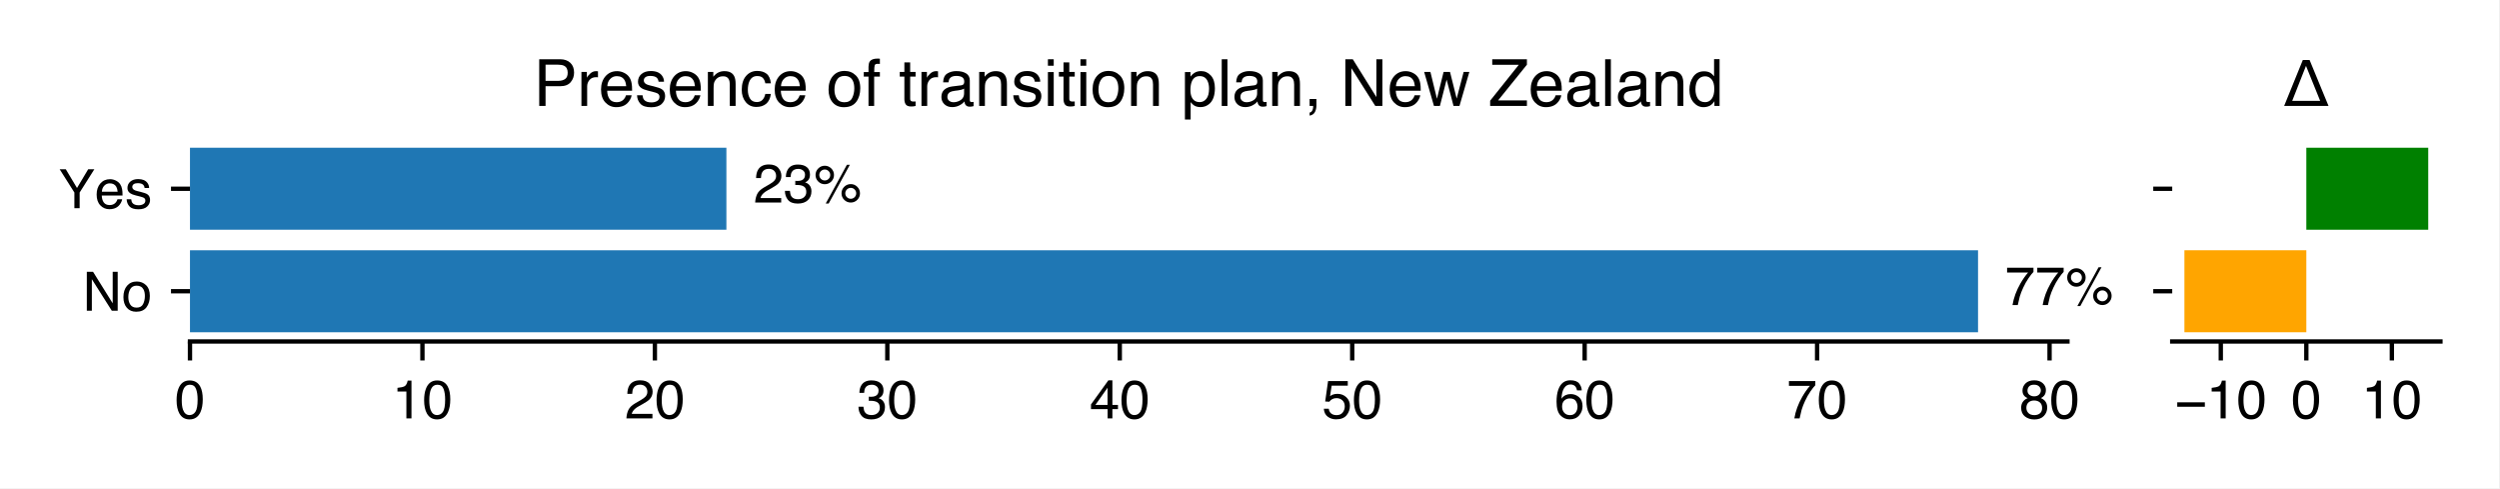
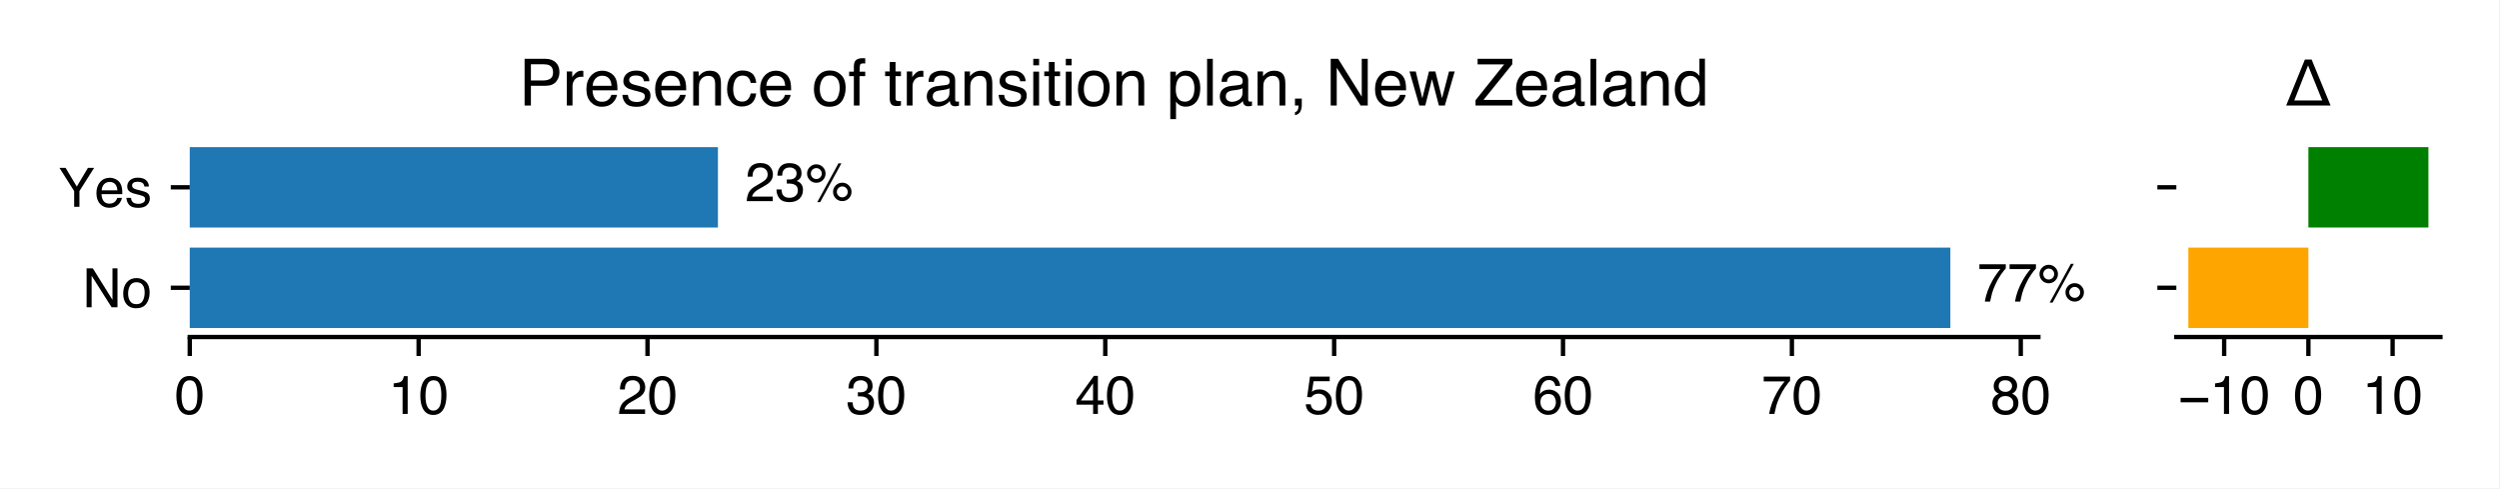
<svg xmlns="http://www.w3.org/2000/svg" xmlns:xlink="http://www.w3.org/1999/xlink" width="460.8pt" height="90pt" viewBox="0 0 460.8 90" version="1.1">
  <defs>
    <style type="text/css">*{stroke-linejoin: round; stroke-linecap: butt}</style>
  </defs>
  <g id="figure_1">
    <g id="patch_1">
      <path d="M 0 90  L 460.8 90  L 460.8 0  L 0 0  z " style="fill: #ffffff" />
    </g>
    <g id="axes_1">
      <g id="patch_2">
-         <path d="M 35.031 62.942  L 381.223 62.942  L 381.223 25.53  L 35.031 25.53  z " style="fill: #ffffff" />
+         <path d="M 34.99 62.12  L 375.865 62.12  L 375.865 25.451  L 34.99 25.451  z " style="fill: #ffffff" />
      </g>
      <g id="patch_3">
-         <path d="M 35.031 61.242  L 364.738 61.242  L 364.738 46.126  L 35.031 46.126  z " clip-path="url(#p3ffeabd097)" style="fill: #1f77b4" />
+         <path d="M 34.99 60.453  L 359.633 60.453  L 359.633 45.638  L 34.99 45.638  z " clip-path="url(#p270f873dd6)" style="fill: #1f77b4" />
      </g>
      <g id="patch_4">
-         <path d="M 35.031 42.347  L 133.943 42.347  L 133.943 27.231  L 35.031 27.231  z " clip-path="url(#p3ffeabd097)" style="fill: #1f77b4" />
+         <path d="M 34.99 41.934  L 132.383 41.934  L 132.383 27.118  L 34.99 27.118  z " clip-path="url(#p270f873dd6)" style="fill: #1f77b4" />
      </g>
      <g id="matplotlib.axis_1">
        <g id="xtick_1">
          <g id="line2d_1">
            <defs>
              <path id="m4c99cd72f3" d="M 0 0  L 0 3.5  " style="stroke: #000000; stroke-width: 0.8" />
            </defs>
            <g>
-               <use xlink:href="#m4c99cd72f3" x="35.031" y="62.942" style="stroke: #000000; stroke-width: 0.8" />
+               <use xlink:href="#m4c99cd72f3" x="34.99" y="62.12" style="stroke: #000000; stroke-width: 0.8" />
            </g>
          </g>
          <g id="text_1">
-             <g transform="translate(32.25078 77.11562)scale(0.1 -0.1)">
+             <g transform="translate(32.20953 76.29344) scale(0.1 -0.1)">
              <defs>
                <path id="Helvetica-30" d="M 1731 4475  Q 2600 4475 2988 3759  Q 3288 3206 3288 2244  Q 3288 1331 3016 734  Q 2622 -122 1728 -122  Q 922 -122 528 578  Q 200 1163 200 2147  Q 200 2909 397 3456  Q 766 4475 1731 4475  z M 1725 391  Q 2163 391 2422 778  Q 2681 1166 2681 2222  Q 2681 2984 2493 3476  Q 2306 3969 1766 3969  Q 1269 3969 1039 3501  Q 809 3034 809 2125  Q 809 1441 956 1025  Q 1181 391 1725 391  z " transform="scale(0.015625)" />
              </defs>
              <use xlink:href="#Helvetica-30" />
            </g>
          </g>
        </g>
        <g id="xtick_2">
          <g id="line2d_2">
            <g>
-               <use xlink:href="#m4c99cd72f3" x="77.893" y="62.942" style="stroke: #000000; stroke-width: 0.8" />
+               <use xlink:href="#m4c99cd72f3" x="77.194" y="62.12" style="stroke: #000000; stroke-width: 0.8" />
            </g>
          </g>
          <g id="text_2">
-             <g transform="translate(72.33213 77.11562)scale(0.1 -0.1)">
+             <g transform="translate(71.63261 76.29344) scale(0.1 -0.1)">
              <defs>
                <path id="Helvetica-31" d="M 613 3169  L 613 3600  Q 1222 3659 1462 3798  Q 1703 3938 1822 4456  L 2266 4456  L 2266 0  L 1666 0  L 1666 3169  L 613 3169  z " transform="scale(0.015625)" />
              </defs>
              <use xlink:href="#Helvetica-31" />
              <use xlink:href="#Helvetica-30" x="55.615" />
            </g>
          </g>
        </g>
        <g id="xtick_3">
          <g id="line2d_3">
            <g>
-               <use xlink:href="#m4c99cd72f3" x="120.755" y="62.942" style="stroke: #000000; stroke-width: 0.8" />
+               <use xlink:href="#m4c99cd72f3" x="119.397" y="62.12" style="stroke: #000000; stroke-width: 0.8" />
            </g>
          </g>
          <g id="text_3">
-             <g transform="translate(115.194 77.11562)scale(0.1 -0.1)">
+             <g transform="translate(113.8362 76.29344) scale(0.1 -0.1)">
              <defs>
                <path id="Helvetica-32" d="M 200 0  Q 231 578 439 1006  Q 647 1434 1250 1784  L 1850 2131  Q 2253 2366 2416 2531  Q 2672 2791 2672 3125  Q 2672 3516 2437 3745  Q 2203 3975 1813 3975  Q 1234 3975 1013 3538  Q 894 3303 881 2888  L 309 2888  Q 319 3472 525 3841  Q 891 4491 1816 4491  Q 2584 4491 2939 4075  Q 3294 3659 3294 3150  Q 3294 2613 2916 2231  Q 2697 2009 2131 1694  L 1703 1456  Q 1397 1288 1222 1134  Q 909 863 828 531  L 3272 531  L 3272 0  L 200 0  z " transform="scale(0.015625)" />
              </defs>
              <use xlink:href="#Helvetica-32" />
              <use xlink:href="#Helvetica-30" x="55.615" />
            </g>
          </g>
        </g>
        <g id="xtick_4">
          <g id="line2d_4">
            <g>
-               <use xlink:href="#m4c99cd72f3" x="163.617" y="62.942" style="stroke: #000000; stroke-width: 0.8" />
+               <use xlink:href="#m4c99cd72f3" x="161.601" y="62.12" style="stroke: #000000; stroke-width: 0.8" />
            </g>
          </g>
          <g id="text_4">
-             <g transform="translate(158.0558 77.11562)scale(0.1 -0.1)">
+             <g transform="translate(156.0397 76.29344) scale(0.1 -0.1)">
              <defs>
                <path id="Helvetica-33" d="M 1663 -122  Q 869 -122 511 314  Q 153 750 153 1375  L 741 1375  Q 778 941 903 744  Q 1122 391 1694 391  Q 2138 391 2406 628  Q 2675 866 2675 1241  Q 2675 1703 2392 1887  Q 2109 2072 1606 2072  Q 1550 2072 1492 2070  Q 1434 2069 1375 2066  L 1375 2563  Q 1463 2553 1522 2550  Q 1581 2547 1650 2547  Q 1966 2547 2169 2647  Q 2525 2822 2525 3272  Q 2525 3606 2287 3787  Q 2050 3969 1734 3969  Q 1172 3969 956 3594  Q 838 3388 822 3006  L 266 3006  Q 266 3506 466 3856  Q 809 4481 1675 4481  Q 2359 4481 2734 4176  Q 3109 3872 3109 3294  Q 3109 2881 2888 2625  Q 2750 2466 2531 2375  Q 2884 2278 3082 2001  Q 3281 1725 3281 1325  Q 3281 684 2859 281  Q 2438 -122 1663 -122  z " transform="scale(0.015625)" />
              </defs>
              <use xlink:href="#Helvetica-33" />
              <use xlink:href="#Helvetica-30" x="55.615" />
            </g>
          </g>
        </g>
        <g id="xtick_5">
          <g id="line2d_5">
            <g>
-               <use xlink:href="#m4c99cd72f3" x="206.479" y="62.942" style="stroke: #000000; stroke-width: 0.8" />
+               <use xlink:href="#m4c99cd72f3" x="203.804" y="62.12" style="stroke: #000000; stroke-width: 0.8" />
            </g>
          </g>
          <g id="text_5">
-             <g transform="translate(200.9176 77.11562)scale(0.1 -0.1)">
+             <g transform="translate(198.2432 76.29344) scale(0.1 -0.1)">
              <defs>
                <path id="Helvetica-34" d="M 2116 1584  L 2116 3613  L 681 1584  L 2116 1584  z M 2125 0  L 2125 1094  L 163 1094  L 163 1644  L 2213 4488  L 2688 4488  L 2688 1584  L 3347 1584  L 3347 1094  L 2688 1094  L 2688 0  L 2125 0  z " transform="scale(0.015625)" />
              </defs>
              <use xlink:href="#Helvetica-34" />
              <use xlink:href="#Helvetica-30" x="55.615" />
            </g>
          </g>
        </g>
        <g id="xtick_6">
          <g id="line2d_6">
            <g>
-               <use xlink:href="#m4c99cd72f3" x="249.34" y="62.942" style="stroke: #000000; stroke-width: 0.8" />
+               <use xlink:href="#m4c99cd72f3" x="246.008" y="62.12" style="stroke: #000000; stroke-width: 0.8" />
            </g>
          </g>
          <g id="text_6">
-             <g transform="translate(243.7794 77.11562)scale(0.1 -0.1)">
+             <g transform="translate(240.4468 76.29344) scale(0.1 -0.1)">
              <defs>
                <path id="Helvetica-35" d="M 791 1141  Q 847 659 1238 475  Q 1438 381 1700 381  Q 2200 381 2440 700  Q 2681 1019 2681 1406  Q 2681 1875 2395 2131  Q 2109 2388 1709 2388  Q 1419 2388 1211 2275  Q 1003 2163 856 1963  L 369 1991  L 709 4400  L 3034 4400  L 3034 3856  L 1131 3856  L 941 2613  Q 1097 2731 1238 2791  Q 1488 2894 1816 2894  Q 2431 2894 2859 2497  Q 3288 2100 3288 1491  Q 3288 856 2895 371  Q 2503 -113 1644 -113  Q 1097 -113 676 195  Q 256 503 206 1141  L 791 1141  z " transform="scale(0.015625)" />
              </defs>
              <use xlink:href="#Helvetica-35" />
              <use xlink:href="#Helvetica-30" x="55.615" />
            </g>
          </g>
        </g>
        <g id="xtick_7">
          <g id="line2d_7">
            <g>
-               <use xlink:href="#m4c99cd72f3" x="292.202" y="62.942" style="stroke: #000000; stroke-width: 0.8" />
+               <use xlink:href="#m4c99cd72f3" x="288.211" y="62.12" style="stroke: #000000; stroke-width: 0.8" />
            </g>
          </g>
          <g id="text_7">
-             <g transform="translate(286.6412 77.11562)scale(0.1 -0.1)">
+             <g transform="translate(282.6503 76.29344) scale(0.1 -0.1)">
              <defs>
                <path id="Helvetica-36" d="M 1872 4494  Q 2622 4494 2917 4105  Q 3213 3716 3213 3303  L 2656 3303  Q 2606 3569 2497 3719  Q 2294 4000 1881 4000  Q 1409 4000 1131 3564  Q 853 3128 822 2316  Q 1016 2600 1309 2741  Q 1578 2866 1909 2866  Q 2472 2866 2890 2506  Q 3309 2147 3309 1434  Q 3309 825 2912 354  Q 2516 -116 1781 -116  Q 1153 -116 697 361  Q 241 838 241 1966  Q 241 2800 444 3381  Q 834 4494 1872 4494  z M 1831 384  Q 2275 384 2495 682  Q 2716 981 2716 1388  Q 2716 1731 2519 2042  Q 2322 2353 1803 2353  Q 1441 2353 1167 2112  Q 894 1872 894 1388  Q 894 963 1142 673  Q 1391 384 1831 384  z " transform="scale(0.015625)" />
              </defs>
              <use xlink:href="#Helvetica-36" />
              <use xlink:href="#Helvetica-30" x="55.615" />
            </g>
          </g>
        </g>
        <g id="xtick_8">
          <g id="line2d_8">
            <g>
-               <use xlink:href="#m4c99cd72f3" x="335.064" y="62.942" style="stroke: #000000; stroke-width: 0.8" />
+               <use xlink:href="#m4c99cd72f3" x="330.415" y="62.12" style="stroke: #000000; stroke-width: 0.8" />
            </g>
          </g>
          <g id="text_8">
-             <g transform="translate(329.5031 77.11562)scale(0.1 -0.1)">
+             <g transform="translate(324.8539 76.29344) scale(0.1 -0.1)">
              <defs>
                <path id="Helvetica-37" d="M 3347 4400  L 3347 3909  Q 3131 3700 2773 3181  Q 2416 2663 2141 2063  Q 1869 1478 1728 997  Q 1638 688 1494 0  L 872 0  Q 1084 1281 1809 2550  Q 2238 3294 2709 3834  L 234 3834  L 234 4400  L 3347 4400  z " transform="scale(0.015625)" />
              </defs>
              <use xlink:href="#Helvetica-37" />
              <use xlink:href="#Helvetica-30" x="55.615" />
            </g>
          </g>
        </g>
        <g id="xtick_9">
          <g id="line2d_9">
            <g>
-               <use xlink:href="#m4c99cd72f3" x="377.926" y="62.942" style="stroke: #000000; stroke-width: 0.8" />
+               <use xlink:href="#m4c99cd72f3" x="372.618" y="62.12" style="stroke: #000000; stroke-width: 0.8" />
            </g>
          </g>
          <g id="text_9">
-             <g transform="translate(372.3649 77.11562)scale(0.1 -0.1)">
+             <g transform="translate(367.0574 76.29344) scale(0.1 -0.1)">
              <defs>
                <path id="Helvetica-38" d="M 1741 2600  Q 2113 2600 2322 2808  Q 2531 3016 2531 3303  Q 2531 3553 2331 3762  Q 2131 3972 1722 3972  Q 1316 3972 1134 3762  Q 953 3553 953 3272  Q 953 2956 1187 2778  Q 1422 2600 1741 2600  z M 1775 384  Q 2166 384 2423 595  Q 2681 806 2681 1225  Q 2681 1659 2415 1884  Q 2150 2109 1734 2109  Q 1331 2109 1076 1879  Q 822 1650 822 1244  Q 822 894 1055 639  Q 1288 384 1775 384  z M 975 2384  Q 741 2484 609 2619  Q 363 2869 363 3269  Q 363 3769 725 4128  Q 1088 4488 1753 4488  Q 2397 4488 2762 4148  Q 3128 3809 3128 3356  Q 3128 2938 2916 2678  Q 2797 2531 2547 2391  Q 2825 2263 2984 2097  Q 3281 1784 3281 1284  Q 3281 694 2884 283  Q 2488 -128 1763 -128  Q 1109 -128 657 226  Q 206 581 206 1256  Q 206 1653 400 1942  Q 594 2231 975 2384  z " transform="scale(0.015625)" />
              </defs>
              <use xlink:href="#Helvetica-38" />
              <use xlink:href="#Helvetica-30" x="55.615" />
            </g>
          </g>
        </g>
      </g>
      <g id="matplotlib.axis_2">
        <g id="ytick_1">
          <g id="line2d_10">
            <defs>
              <path id="m8e343aef83" d="M 0 0  L -3.5 0  " style="stroke: #000000; stroke-width: 0.8" />
            </defs>
            <g>
-               <use xlink:href="#m8e343aef83" x="35.031" y="53.684" style="stroke: #000000; stroke-width: 0.8" />
+               <use xlink:href="#m8e343aef83" x="34.99" y="53.045" style="stroke: #000000; stroke-width: 0.8" />
            </g>
          </g>
          <g id="text_10">
-             <g transform="translate(15.24844 57.27034)scale(0.1 -0.1)">
+             <g transform="translate(15.20719 56.63213) scale(0.1 -0.1)">
              <defs>
                <path id="Helvetica-4e" d="M 488 4591  L 1222 4591  L 3541 872  L 3541 4591  L 4131 4591  L 4131 0  L 3434 0  L 1081 3716  L 1081 0  L 488 0  L 488 4591  z M 2269 4591  L 2269 4591  z " transform="scale(0.015625)" />
                <path id="Helvetica-6f" d="M 1741 363  Q 2300 363 2508 786  Q 2716 1209 2716 1728  Q 2716 2197 2566 2491  Q 2328 2953 1747 2953  Q 1231 2953 997 2559  Q 763 2166 763 1609  Q 763 1075 997 719  Q 1231 363 1741 363  z M 1763 3444  Q 2409 3444 2856 3012  Q 3303 2581 3303 1744  Q 3303 934 2909 406  Q 2516 -122 1688 -122  Q 997 -122 590 345  Q 184 813 184 1600  Q 184 2444 612 2944  Q 1041 3444 1763 3444  z M 1744 3428  L 1744 3428  z " transform="scale(0.015625)" />
              </defs>
              <use xlink:href="#Helvetica-4e" />
              <use xlink:href="#Helvetica-6f" x="72.217" />
            </g>
          </g>
        </g>
        <g id="ytick_2">
          <g id="line2d_11">
            <g>
-               <use xlink:href="#m8e343aef83" x="35.031" y="34.789" style="stroke: #000000; stroke-width: 0.8" />
+               <use xlink:href="#m8e343aef83" x="34.99" y="34.526" style="stroke: #000000; stroke-width: 0.8" />
            </g>
          </g>
          <g id="text_11">
-             <g transform="translate(10.8 38.37529)scale(0.1 -0.1)">
+             <g transform="translate(10.75875 38.11256) scale(0.1 -0.1)">
              <defs>
                <path id="Helvetica-59" d="M 131 4591  L 856 4591  L 2175 2384  L 3494 4591  L 4222 4591  L 2488 1850  L 2488 0  L 1866 0  L 1866 1850  L 131 4591  z M 2184 4591  L 2184 4591  z " transform="scale(0.015625)" />
                <path id="Helvetica-65" d="M 1806 3422  Q 2163 3422 2497 3255  Q 2831 3088 3006 2822  Q 3175 2569 3231 2231  Q 3281 2000 3281 1494  L 828 1494  Q 844 984 1069 676  Q 1294 369 1766 369  Q 2206 369 2469 659  Q 2619 828 2681 1050  L 3234 1050  Q 3213 866 3089 639  Q 2966 413 2813 269  Q 2556 19 2178 -69  Q 1975 -119 1719 -119  Q 1094 -119 659 336  Q 225 791 225 1609  Q 225 2416 662 2919  Q 1100 3422 1806 3422  z M 2703 1941  Q 2669 2306 2544 2525  Q 2313 2931 1772 2931  Q 1384 2931 1121 2651  Q 859 2372 844 1941  L 2703 1941  z M 1753 3428  L 1753 3428  z " transform="scale(0.015625)" />
                <path id="Helvetica-73" d="M 747 1050  Q 772 769 888 619  Q 1100 347 1625 347  Q 1938 347 2175 483  Q 2413 619 2413 903  Q 2413 1119 2222 1231  Q 2100 1300 1741 1391  L 1294 1503  Q 866 1609 663 1741  Q 300 1969 300 2372  Q 300 2847 642 3140  Q 984 3434 1563 3434  Q 2319 3434 2653 2991  Q 2863 2709 2856 2384  L 2325 2384  Q 2309 2575 2191 2731  Q 1997 2953 1519 2953  Q 1200 2953 1036 2831  Q 872 2709 872 2509  Q 872 2291 1088 2159  Q 1213 2081 1456 2022  L 1828 1931  Q 2434 1784 2641 1647  Q 2969 1431 2969 969  Q 2969 522 2630 197  Q 2291 -128 1597 -128  Q 850 -128 539 211  Q 228 550 206 1050  L 747 1050  z M 1578 3428  L 1578 3428  z " transform="scale(0.015625)" />
              </defs>
              <use xlink:href="#Helvetica-59" />
              <use xlink:href="#Helvetica-65" x="66.699" />
              <use xlink:href="#Helvetica-73" x="122.314" />
            </g>
          </g>
        </g>
      </g>
      <g id="patch_5">
-         <path d="M 35.031 62.942  L 381.223 62.942  " style="fill: none; stroke: #000000; stroke-width: 0.8; stroke-linejoin: miter; stroke-linecap: square" />
+         <path d="M 34.99 62.12  L 375.865 62.12  " style="fill: none; stroke: #000000; stroke-width: 0.8; stroke-linejoin: miter; stroke-linecap: square" />
      </g>
      <g id="text_12">
-         <g transform="translate(369.7305 56.22815)scale(0.1 -0.1)">
+         <g transform="translate(364.6256 55.58994) scale(0.1 -0.1)">
          <defs>
            <path id="Helvetica-25" d="M 4363 2175  Q 4813 2175 5131 1856  Q 5450 1538 5450 1088  Q 5450 638 5131 319  Q 4813 0 4363 0  Q 3909 0 3590 319  Q 3272 638 3272 1088  Q 3272 1538 3590 1856  Q 3909 2175 4363 2175  z M 3909 4456  L 4256 4456  L 1753 -119  L 1406 -119  L 3909 4456  z M 1294 2606  Q 1563 2606 1752 2795  Q 1941 2984 1941 3250  Q 1941 3516 1752 3705  Q 1563 3894 1294 3894  Q 1028 3894 839 3706  Q 650 3519 650 3250  Q 650 2984 839 2795  Q 1028 2606 1294 2606  z M 1294 4341  Q 1747 4341 2065 4020  Q 2384 3700 2384 3250  Q 2384 2800 2065 2481  Q 1747 2163 1294 2163  Q 844 2163 525 2481  Q 206 2800 206 3250  Q 206 3700 525 4020  Q 844 4341 1294 4341  z M 4363 444  Q 4628 444 4817 633  Q 5006 822 5006 1088  Q 5006 1353 4817 1542  Q 4628 1731 4363 1731  Q 4094 1731 3905 1542  Q 3716 1353 3716 1088  Q 3716 822 3905 633  Q 4094 444 4363 444  z " transform="scale(0.015625)" />
          </defs>
          <use xlink:href="#Helvetica-37" />
          <use xlink:href="#Helvetica-37" x="55.615" />
          <use xlink:href="#Helvetica-25" x="111.23" />
        </g>
      </g>
      <g id="text_13">
-         <g transform="translate(138.9361 37.3331)scale(0.1 -0.1)">
+         <g transform="translate(137.3758 37.07037) scale(0.1 -0.1)">
          <use xlink:href="#Helvetica-32" />
          <use xlink:href="#Helvetica-33" x="55.615" />
          <use xlink:href="#Helvetica-25" x="111.23" />
        </g>
      </g>
      <g id="text_14">
-         <g transform="translate(98.40581 19.53)scale(0.12 -0.12)">
+         <g transform="translate(95.70615 19.45125) scale(0.12 -0.12)">
          <defs>
            <path id="Helvetica-50" d="M 547 4591  L 2613 4591  Q 3225 4591 3600 4245  Q 3975 3900 3975 3275  Q 3975 2738 3640 2339  Q 3306 1941 2613 1941  L 1169 1941  L 1169 0  L 547 0  L 547 4591  z M 3347 3272  Q 3347 3778 2972 3959  Q 2766 4056 2406 4056  L 1169 4056  L 1169 2466  L 2406 2466  Q 2825 2466 3086 2644  Q 3347 2822 3347 3272  z " transform="scale(0.015625)" />
            <path id="Helvetica-72" d="M 428 3347  L 963 3347  L 963 2769  Q 1028 2938 1284 3180  Q 1541 3422 1875 3422  Q 1891 3422 1928 3419  Q 1966 3416 2056 3406  L 2056 2813  Q 2006 2822 1964 2825  Q 1922 2828 1872 2828  Q 1447 2828 1219 2554  Q 991 2281 991 1925  L 991 0  L 428 0  L 428 3347  z " transform="scale(0.015625)" />
            <path id="Helvetica-6e" d="M 413 3347  L 947 3347  L 947 2872  Q 1184 3166 1450 3294  Q 1716 3422 2041 3422  Q 2753 3422 3003 2925  Q 3141 2653 3141 2147  L 3141 0  L 2569 0  L 2569 2109  Q 2569 2416 2478 2603  Q 2328 2916 1934 2916  Q 1734 2916 1606 2875  Q 1375 2806 1200 2600  Q 1059 2434 1017 2257  Q 975 2081 975 1753  L 975 0  L 413 0  L 413 3347  z M 1734 3428  L 1734 3428  z " transform="scale(0.015625)" />
            <path id="Helvetica-63" d="M 1703 3444  Q 2269 3444 2623 3169  Q 2978 2894 3050 2222  L 2503 2222  Q 2453 2531 2275 2736  Q 2097 2941 1703 2941  Q 1166 2941 934 2416  Q 784 2075 784 1575  Q 784 1072 996 728  Q 1209 384 1666 384  Q 2016 384 2220 598  Q 2425 813 2503 1184  L 3050 1184  Q 2956 519 2581 211  Q 2206 -97 1622 -97  Q 966 -97 575 383  Q 184 863 184 1581  Q 184 2463 612 2953  Q 1041 3444 1703 3444  z M 1616 3428  L 1616 3428  z " transform="scale(0.015625)" />
            <path id="Helvetica-20" transform="scale(0.015625)" />
            <path id="Helvetica-66" d="M 553 3856  Q 566 4206 675 4369  Q 872 4656 1434 4656  Q 1488 4656 1544 4653  Q 1600 4650 1672 4644  L 1672 4131  Q 1584 4138 1545 4139  Q 1506 4141 1472 4141  Q 1216 4141 1166 4008  Q 1116 3875 1116 3331  L 1672 3331  L 1672 2888  L 1109 2888  L 1109 0  L 553 0  L 553 2888  L 88 2888  L 88 3331  L 553 3331  L 553 3856  z " transform="scale(0.015625)" />
            <path id="Helvetica-74" d="M 525 4281  L 1094 4281  L 1094 3347  L 1628 3347  L 1628 2888  L 1094 2888  L 1094 703  Q 1094 528 1213 469  Q 1278 434 1431 434  Q 1472 434 1519 436  Q 1566 438 1628 444  L 1628 0  Q 1531 -28 1426 -40  Q 1322 -53 1200 -53  Q 806 -53 665 148  Q 525 350 525 672  L 525 2888  L 72 2888  L 72 3347  L 525 3347  L 525 4281  z " transform="scale(0.015625)" />
            <path id="Helvetica-61" d="M 844 891  Q 844 647 1022 506  Q 1200 366 1444 366  Q 1741 366 2019 503  Q 2488 731 2488 1250  L 2488 1703  Q 2384 1638 2221 1594  Q 2059 1550 1903 1531  L 1563 1488  Q 1256 1447 1103 1359  Q 844 1213 844 891  z M 2206 2028  Q 2400 2053 2466 2191  Q 2503 2266 2503 2406  Q 2503 2694 2298 2823  Q 2094 2953 1713 2953  Q 1272 2953 1088 2716  Q 984 2584 953 2325  L 428 2325  Q 444 2944 830 3186  Q 1216 3428 1725 3428  Q 2316 3428 2684 3203  Q 3050 2978 3050 2503  L 3050 575  Q 3050 488 3086 434  Q 3122 381 3238 381  Q 3275 381 3322 386  Q 3369 391 3422 400  L 3422 -16  Q 3291 -53 3222 -62  Q 3153 -72 3034 -72  Q 2744 -72 2613 134  Q 2544 244 2516 444  Q 2344 219 2022 53  Q 1700 -113 1313 -113  Q 847 -113 551 170  Q 256 453 256 878  Q 256 1344 547 1600  Q 838 1856 1309 1916  L 2206 2028  z M 1741 3428  L 1741 3428  z " transform="scale(0.015625)" />
            <path id="Helvetica-69" d="M 413 3331  L 984 3331  L 984 0  L 413 0  L 413 3331  z M 413 4591  L 984 4591  L 984 3953  L 413 3953  L 413 4591  z " transform="scale(0.015625)" />
            <path id="Helvetica-70" d="M 1825 378  Q 2219 378 2480 708  Q 2741 1038 2741 1694  Q 2741 2094 2625 2381  Q 2406 2934 1825 2934  Q 1241 2934 1025 2350  Q 909 2038 909 1556  Q 909 1169 1025 897  Q 1244 378 1825 378  z M 369 3331  L 916 3331  L 916 2888  Q 1084 3116 1284 3241  Q 1569 3428 1953 3428  Q 2522 3428 2919 2992  Q 3316 2556 3316 1747  Q 3316 653 2744 184  Q 2381 -113 1900 -113  Q 1522 -113 1266 53  Q 1116 147 931 375  L 931 -1334  L 369 -1334  L 369 3331  z " transform="scale(0.015625)" />
            <path id="Helvetica-6c" d="M 428 4591  L 991 4591  L 991 0  L 428 0  L 428 4591  z " transform="scale(0.015625)" />
            <path id="Helvetica-2c" d="M 531 -653  Q 747 -616 834 -350  Q 881 -209 881 -78  Q 881 -56 879 -39  Q 878 -22 872 0  L 531 0  L 531 681  L 1200 681  L 1200 50  Q 1200 -322 1050 -603  Q 900 -884 531 -950  L 531 -653  z " transform="scale(0.015625)" />
            <path id="Helvetica-77" d="M 672 3347  L 1316 709  L 1969 3347  L 2600 3347  L 3256 725  L 3941 3347  L 4503 3347  L 3531 0  L 2947 0  L 2266 2591  L 1606 0  L 1022 0  L 56 3347  L 672 3347  z " transform="scale(0.015625)" />
            <path id="Helvetica-5a" d="M 147 516  L 2963 4044  L 353 4044  L 353 4591  L 3763 4591  L 3763 4056  L 931 547  L 3763 547  L 3763 0  L 147 0  L 147 516  z M 2059 4591  L 2059 4591  z " transform="scale(0.015625)" />
            <path id="Helvetica-64" d="M 769 1634  Q 769 1097 997 734  Q 1225 372 1728 372  Q 2119 372 2370 708  Q 2622 1044 2622 1672  Q 2622 2306 2362 2611  Q 2103 2916 1722 2916  Q 1297 2916 1033 2591  Q 769 2266 769 1634  z M 1616 3406  Q 2000 3406 2259 3244  Q 2409 3150 2600 2916  L 2600 4606  L 3141 4606  L 3141 0  L 2634 0  L 2634 466  Q 2438 156 2169 18  Q 1900 -119 1553 -119  Q 994 -119 584 351  Q 175 822 175 1603  Q 175 2334 548 2870  Q 922 3406 1616 3406  z " transform="scale(0.015625)" />
          </defs>
          <use xlink:href="#Helvetica-50" />
          <use xlink:href="#Helvetica-72" x="66.699" />
          <use xlink:href="#Helvetica-65" x="100" />
          <use xlink:href="#Helvetica-73" x="155.615" />
          <use xlink:href="#Helvetica-65" x="205.615" />
          <use xlink:href="#Helvetica-6e" x="261.23" />
          <use xlink:href="#Helvetica-63" x="316.846" />
          <use xlink:href="#Helvetica-65" x="366.846" />
          <use xlink:href="#Helvetica-20" x="422.461" />
          <use xlink:href="#Helvetica-6f" x="450.244" />
          <use xlink:href="#Helvetica-66" x="505.859" />
          <use xlink:href="#Helvetica-20" x="533.643" />
          <use xlink:href="#Helvetica-74" x="561.426" />
          <use xlink:href="#Helvetica-72" x="589.209" />
          <use xlink:href="#Helvetica-61" x="622.51" />
          <use xlink:href="#Helvetica-6e" x="678.125" />
          <use xlink:href="#Helvetica-73" x="733.74" />
          <use xlink:href="#Helvetica-69" x="783.74" />
          <use xlink:href="#Helvetica-74" x="805.957" />
          <use xlink:href="#Helvetica-69" x="833.74" />
          <use xlink:href="#Helvetica-6f" x="855.957" />
          <use xlink:href="#Helvetica-6e" x="911.572" />
          <use xlink:href="#Helvetica-20" x="967.188" />
          <use xlink:href="#Helvetica-70" x="994.971" />
          <use xlink:href="#Helvetica-6c" x="1050.586" />
          <use xlink:href="#Helvetica-61" x="1072.803" />
          <use xlink:href="#Helvetica-6e" x="1128.418" />
          <use xlink:href="#Helvetica-2c" x="1184.033" />
          <use xlink:href="#Helvetica-20" x="1211.816" />
          <use xlink:href="#Helvetica-4e" x="1239.6" />
          <use xlink:href="#Helvetica-65" x="1311.816" />
          <use xlink:href="#Helvetica-77" x="1367.432" />
          <use xlink:href="#Helvetica-20" x="1439.648" />
          <use xlink:href="#Helvetica-5a" x="1467.432" />
          <use xlink:href="#Helvetica-65" x="1528.516" />
          <use xlink:href="#Helvetica-61" x="1584.131" />
          <use xlink:href="#Helvetica-6c" x="1639.746" />
          <use xlink:href="#Helvetica-61" x="1661.963" />
          <use xlink:href="#Helvetica-6e" x="1717.578" />
          <use xlink:href="#Helvetica-64" x="1773.193" />
        </g>
      </g>
    </g>
    <g id="axes_2">
      <g id="patch_6">
-         <path d="M 400.544 62.942  L 450 62.942  L 450 25.53  L 400.544 25.53  z " style="fill: #ffffff" />
+         <path d="M 401.304 62.12  L 450 62.12  L 450 25.451  L 401.304 25.451  z " style="fill: #ffffff" />
      </g>
      <g id="patch_7">
-         <path d="M 425.272 61.242  L 402.792 61.242  L 402.792 46.126  L 425.272 46.126  z " clip-path="url(#p9bd1c8eba5)" style="fill: #ffa500" />
+         <path d="M 425.652 60.453  L 403.517 60.453  L 403.517 45.638  L 425.652 45.638  z " clip-path="url(#p5e948c6fbc)" style="fill: #ffa500" />
      </g>
      <g id="patch_8">
-         <path d="M 425.272 42.347  L 447.752 42.347  L 447.752 27.231  L 425.272 27.231  z " clip-path="url(#p9bd1c8eba5)" style="fill: #008000" />
+         <path d="M 425.652 41.934  L 447.787 41.934  L 447.787 27.118  L 425.652 27.118  z " clip-path="url(#p5e948c6fbc)" style="fill: #008000" />
      </g>
      <g id="matplotlib.axis_3">
        <g id="xtick_10">
          <g id="line2d_12">
            <g>
-               <use xlink:href="#m4c99cd72f3" x="409.5" y="62.942" style="stroke: #000000; stroke-width: 0.8" />
+               <use xlink:href="#m4c99cd72f3" x="410.122" y="62.12" style="stroke: #000000; stroke-width: 0.8" />
            </g>
          </g>
          <g id="text_15">
-             <g transform="translate(401.0191 77.11562)scale(0.1 -0.1)">
+             <g transform="translate(401.6411 76.29344) scale(0.1 -0.1)">
              <defs>
                <path id="Helvetica-2212" d="M 3547 1894  L 3547 1369  L 288 1369  L 288 1894  L 3547 1894  z " transform="scale(0.015625)" />
              </defs>
              <use xlink:href="#Helvetica-2212" />
              <use xlink:href="#Helvetica-31" x="58.398" />
              <use xlink:href="#Helvetica-30" x="114.014" />
            </g>
          </g>
        </g>
        <g id="xtick_11">
          <g id="line2d_13">
            <g>
-               <use xlink:href="#m4c99cd72f3" x="425.272" y="62.942" style="stroke: #000000; stroke-width: 0.8" />
+               <use xlink:href="#m4c99cd72f3" x="425.652" y="62.12" style="stroke: #000000; stroke-width: 0.8" />
            </g>
          </g>
          <g id="text_16">
-             <g transform="translate(422.4916 77.11562)scale(0.1 -0.1)">
+             <g transform="translate(422.8713 76.29344) scale(0.1 -0.1)">
              <use xlink:href="#Helvetica-30" />
            </g>
          </g>
        </g>
        <g id="xtick_12">
          <g id="line2d_14">
            <g>
-               <use xlink:href="#m4c99cd72f3" x="441.044" y="62.942" style="stroke: #000000; stroke-width: 0.8" />
+               <use xlink:href="#m4c99cd72f3" x="441.181" y="62.12" style="stroke: #000000; stroke-width: 0.8" />
            </g>
          </g>
          <g id="text_17">
-             <g transform="translate(435.4828 77.11562)scale(0.1 -0.1)">
+             <g transform="translate(435.6203 76.29344) scale(0.1 -0.1)">
              <use xlink:href="#Helvetica-31" />
              <use xlink:href="#Helvetica-30" x="55.615" />
            </g>
          </g>
        </g>
      </g>
      <g id="matplotlib.axis_4">
        <g id="ytick_3">
          <g id="line2d_15">
            <g>
-               <use xlink:href="#m8e343aef83" x="400.544" y="53.684" style="stroke: #000000; stroke-width: 0.8" />
+               <use xlink:href="#m8e343aef83" x="401.304" y="53.045" style="stroke: #000000; stroke-width: 0.8" />
            </g>
          </g>
        </g>
        <g id="ytick_4">
          <g id="line2d_16">
            <g>
-               <use xlink:href="#m8e343aef83" x="400.544" y="34.789" style="stroke: #000000; stroke-width: 0.8" />
+               <use xlink:href="#m8e343aef83" x="401.304" y="34.526" style="stroke: #000000; stroke-width: 0.8" />
            </g>
          </g>
        </g>
      </g>
      <g id="patch_9">
-         <path d="M 400.544 62.942  L 450 62.942  " style="fill: none; stroke: #000000; stroke-width: 0.8; stroke-linejoin: miter; stroke-linecap: square" />
+         <path d="M 401.304 62.12  L 450 62.12  " style="fill: none; stroke: #000000; stroke-width: 0.8; stroke-linejoin: miter; stroke-linecap: square" />
      </g>
      <g id="text_18">
-         <g transform="translate(420.9389 19.53)scale(0.12 -0.12)">
+         <g transform="translate(421.3187 19.45125) scale(0.12 -0.12)">
          <defs>
            <path id="Helvetica-394" d="M 922 500  L 3672 500  L 2278 3941  L 922 500  z M 1966 4519  L 2631 4519  L 4494 0  L 128 0  L 1966 4519  z " transform="scale(0.015625)" />
          </defs>
          <use xlink:href="#Helvetica-394" />
        </g>
      </g>
    </g>
  </g>
  <defs>
-     <clipPath id="p3ffeabd097">
-       <rect x="35.031" y="25.53" width="346.192" height="37.412" />
+     <clipPath id="p270f873dd6">
+       <rect x="34.99" y="25.451" width="340.875" height="36.669" />
    </clipPath>
-     <clipPath id="p9bd1c8eba5">
-       <rect x="400.544" y="25.53" width="49.456" height="37.412" />
+     <clipPath id="p5e948c6fbc">
+       <rect x="401.304" y="25.451" width="48.696" height="36.669" />
    </clipPath>
  </defs>
</svg>
